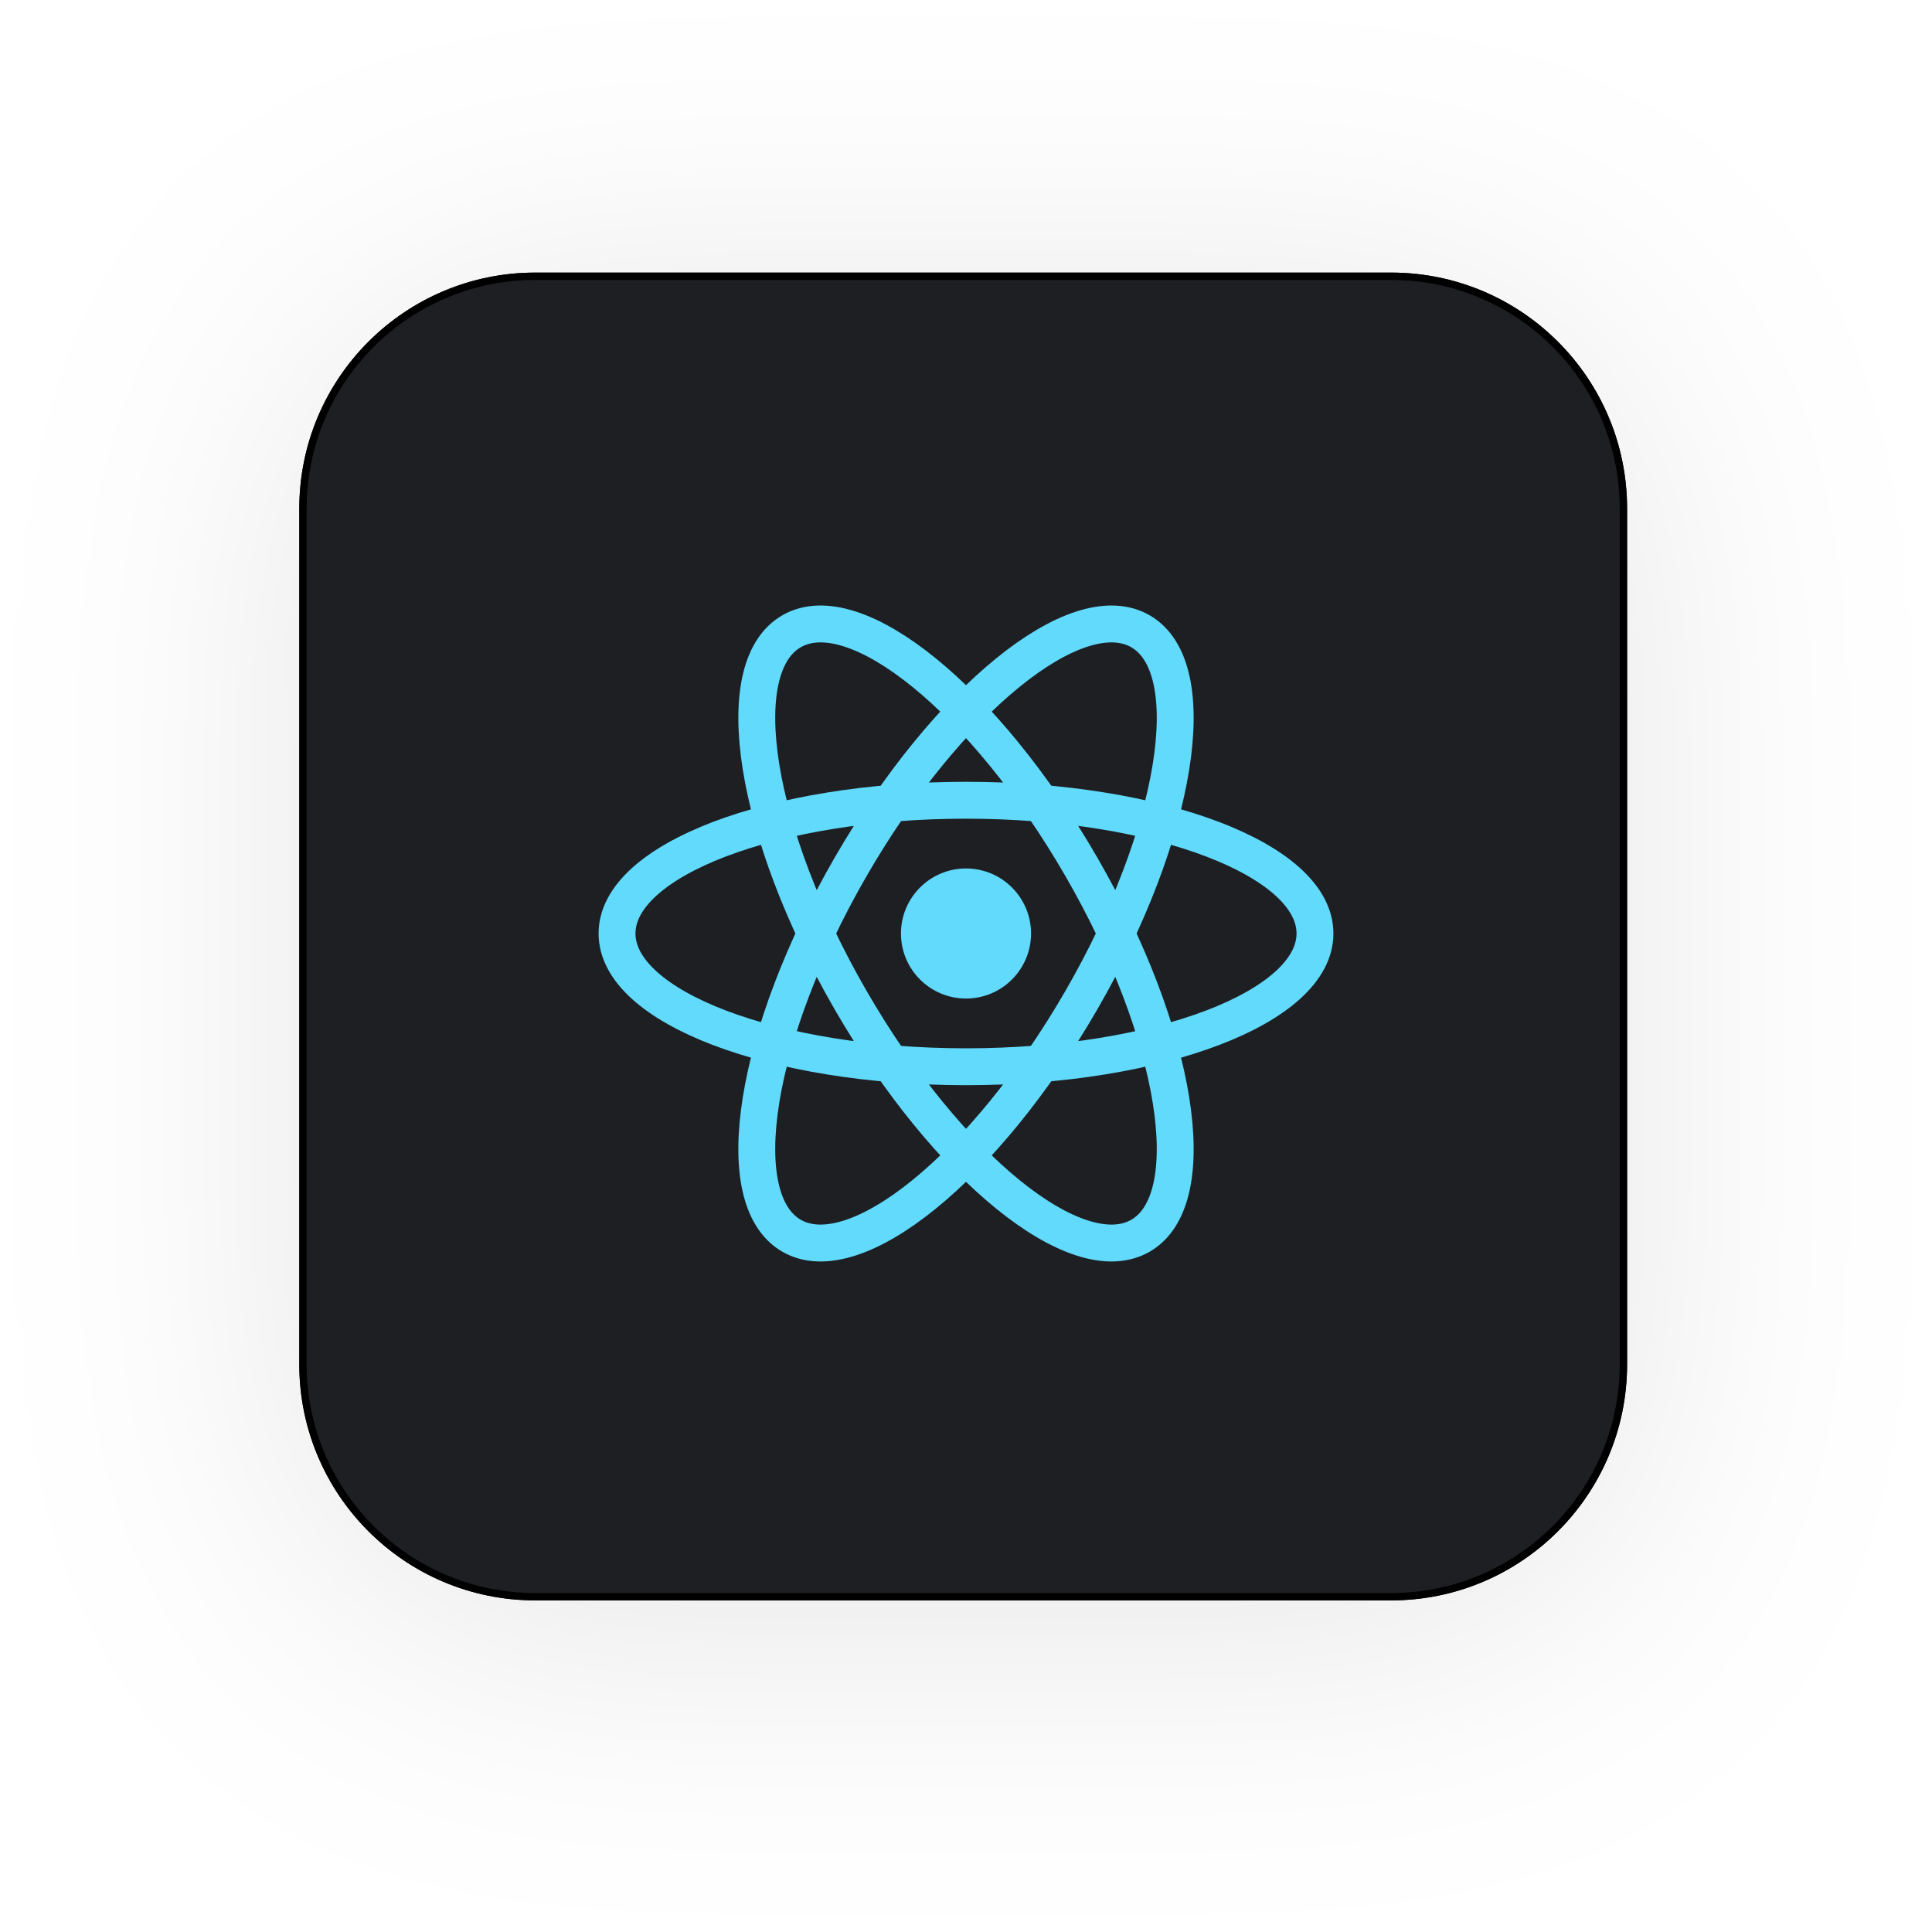
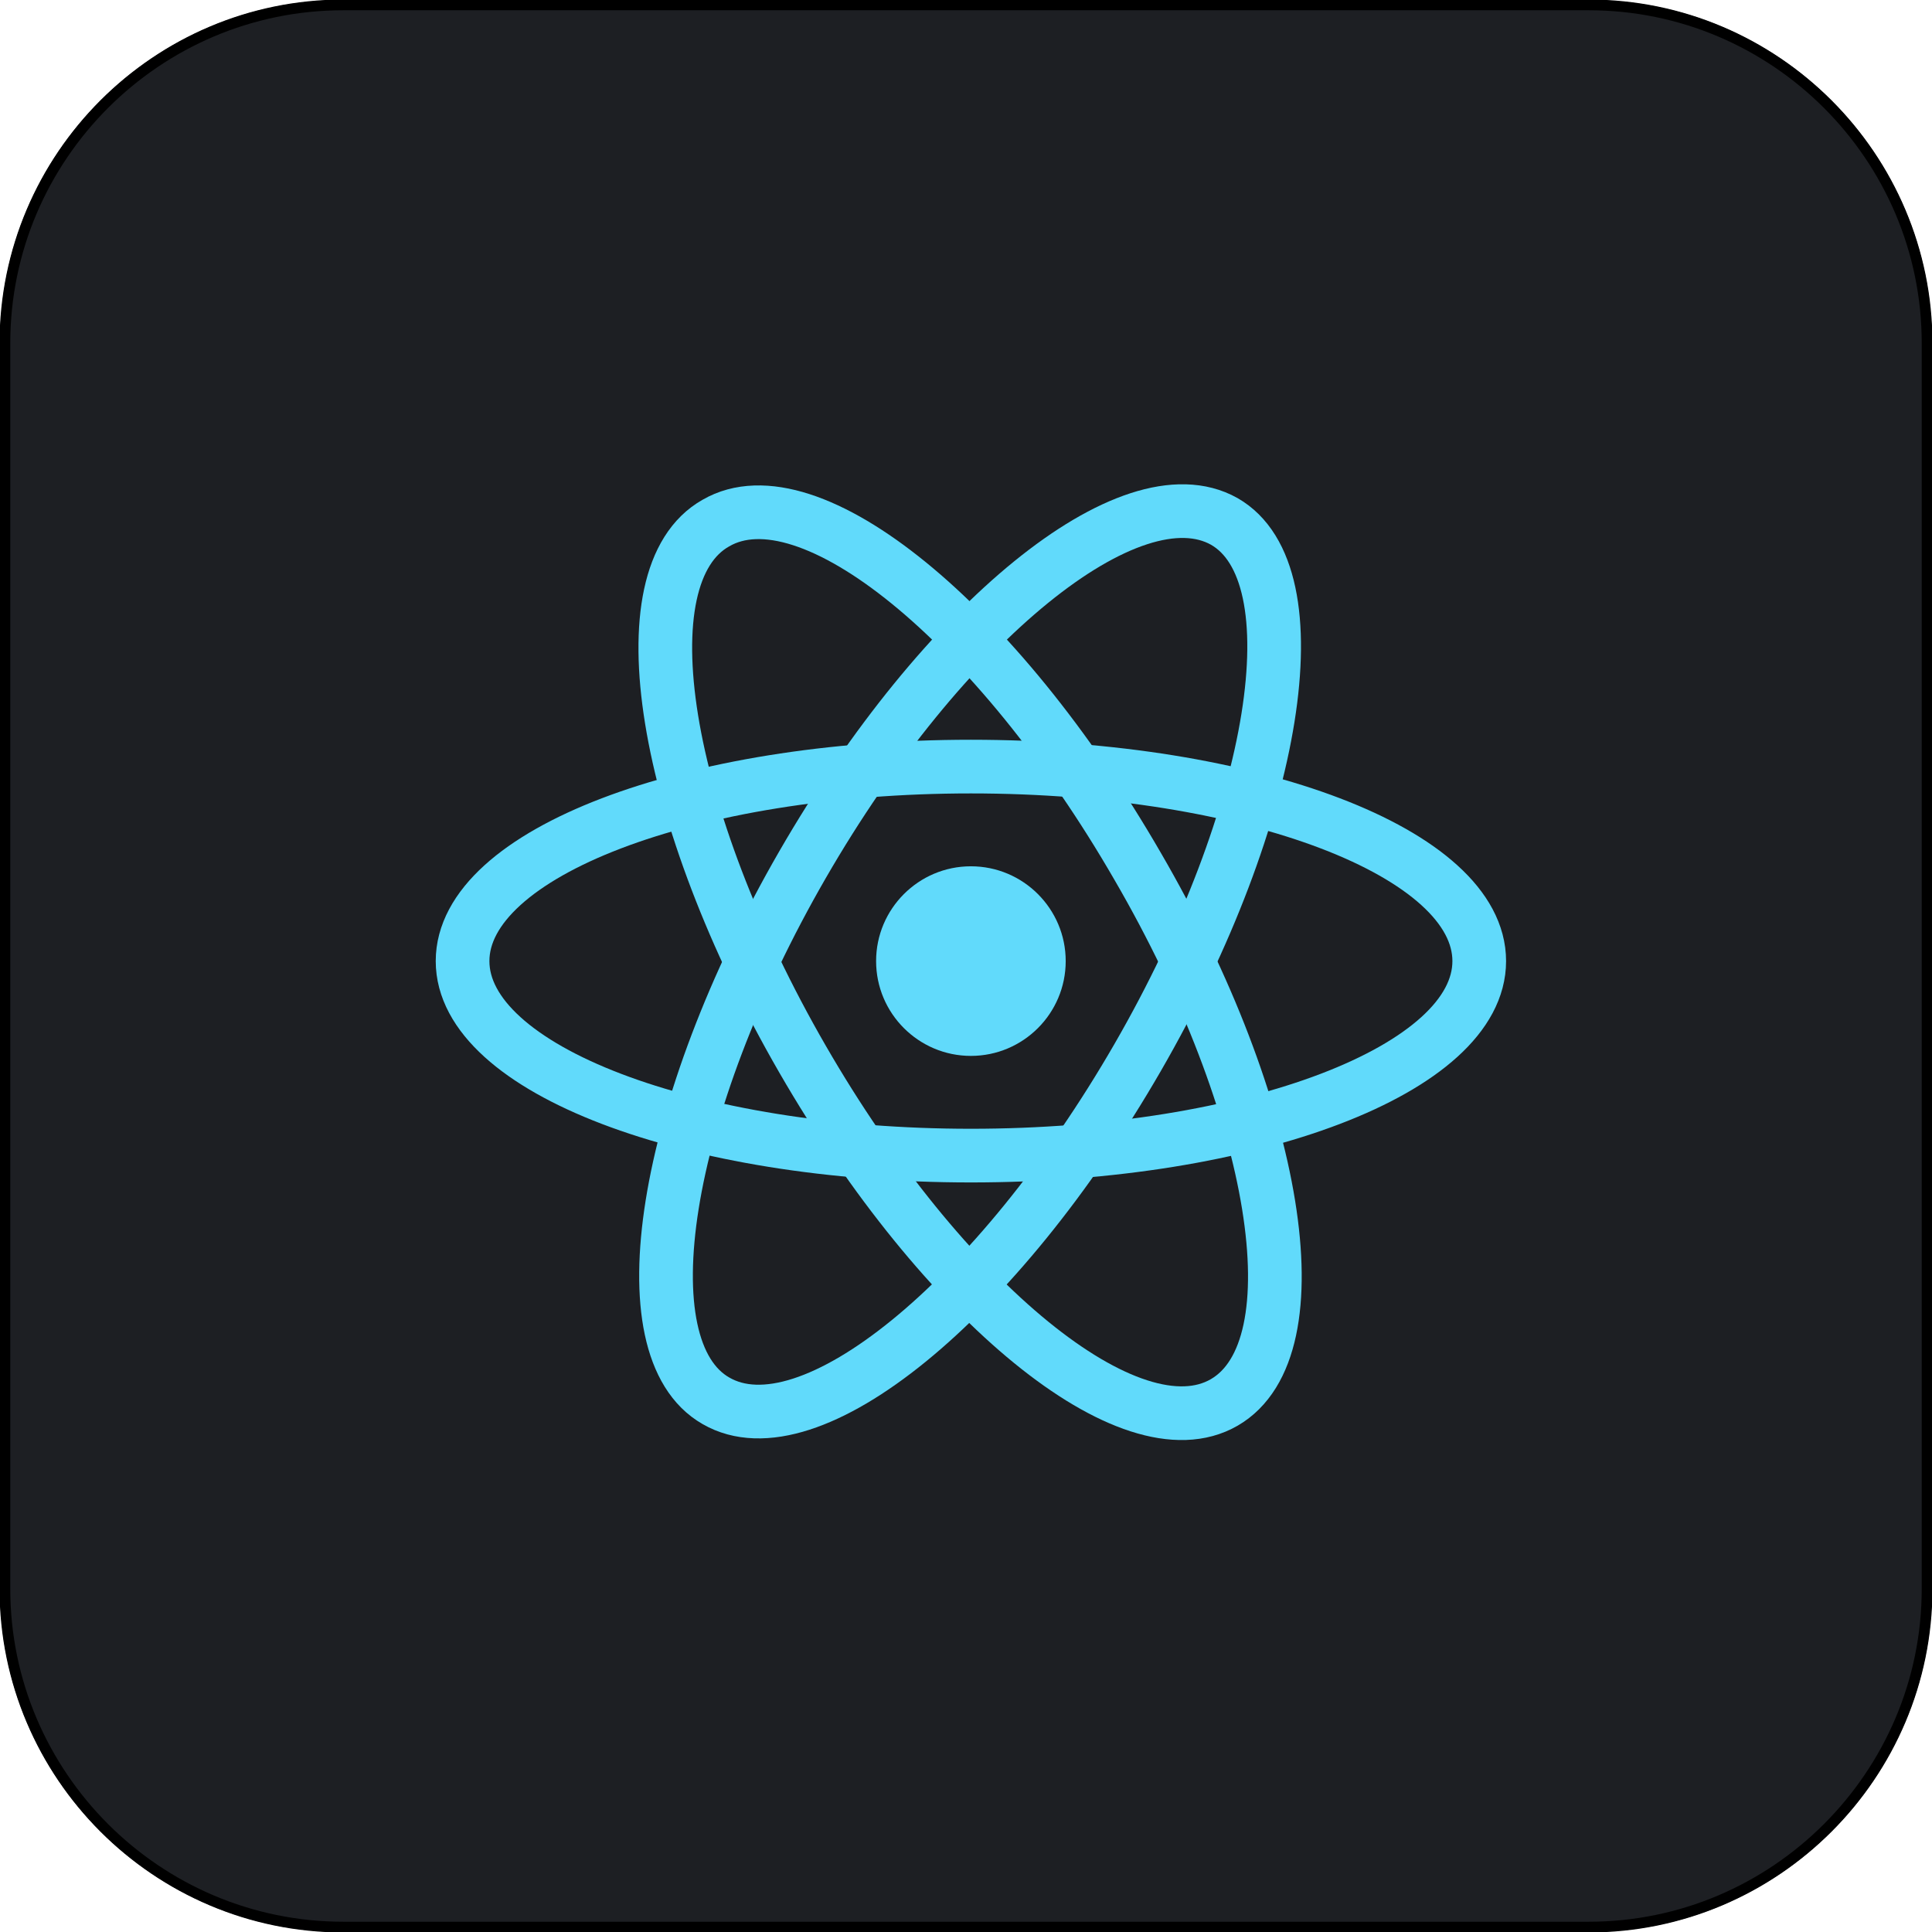
- <svg xmlns="http://www.w3.org/2000/svg" width="172" height="172" viewBox="0 0 172 172" fill="none">
-   <g filter="url(#filter0_d_9_106)">
-     <rect x="26.644" y="24.267" width="118.213" height="118.213" rx="21.016" fill="#1D1F23" />
-     <rect x="26.972" y="24.595" width="117.556" height="117.556" rx="20.687" stroke="black" stroke-width="0.657" />
+ <svg xmlns="http://www.w3.org/2000/svg" version="1.1" id="Layer_1" x="0px" y="0px" viewBox="0 0 118.2 118.2" style="enable-background:new 0 0 118.2 118.2;" xml:space="preserve">
+   <style type="text/css">
+ 	.st0{fill:#1D1F23;}
+ 	.st1{fill:none;stroke:#000000;stroke-width:0.657;}
+ 	.st2{fill:#61DAFB;}
+ 	.st3{fill:none;stroke:#61DAFB;stroke-width:3.284;}
+ </style>
+   <g>
+     <path class="st0" d="M21,0h76.2c11.6,0,21,9.4,21,21v76.2c0,11.6-9.4,21-21,21H21c-11.6,0-21-9.4-21-21V21C0,9.4,9.4,0,21,0z" />
+     <path class="st1" d="M21,0.3h76.2c11.4,0,20.7,9.3,20.7,20.7v76.2c0,11.4-9.3,20.7-20.7,20.7H21c-11.4,0-20.7-9.3-20.7-20.7V21   C0.3,9.6,9.6,0.3,21,0.3z" />
  </g>
-   <path d="M86 88.896C89.198 88.896 91.79 86.304 91.79 83.106C91.79 79.909 89.198 77.317 86 77.317C82.802 77.317 80.21 79.909 80.21 83.106C80.21 86.304 82.802 88.896 86 88.896Z" fill="#61DAFB" />
-   <path d="M86 94.969C103.158 94.969 117.068 89.658 117.068 83.106C117.068 76.555 103.158 71.244 86 71.244C68.842 71.244 54.932 76.555 54.932 83.106C54.932 89.658 68.842 94.969 86 94.969Z" stroke="#61DAFB" stroke-width="3.284" />
-   <path d="M75.727 89.038C84.306 103.897 95.86 113.288 101.534 110.012C107.208 106.736 104.852 92.035 96.273 77.175C87.694 62.316 76.14 52.925 70.466 56.201C64.792 59.476 67.148 74.178 75.727 89.038Z" stroke="#61DAFB" stroke-width="3.284" />
-   <path d="M75.727 77.175C67.148 92.035 64.792 106.736 70.466 110.012C76.14 113.288 87.694 103.897 96.273 89.037C104.852 74.178 107.208 59.476 101.534 56.201C95.86 52.925 84.306 62.316 75.727 77.175Z" stroke="#61DAFB" stroke-width="3.284" />
-   <defs>
-     <filter id="filter0_d_9_106" x="0.374" y="0.624" width="170.752" height="170.752" filterUnits="userSpaceOnUse" color-interpolation-filters="sRGB">
-       <feFlood flood-opacity="0" result="BackgroundImageFix" />
-       <feColorMatrix in="SourceAlpha" type="matrix" values="0 0 0 0 0 0 0 0 0 0 0 0 0 0 0 0 0 0 127 0" result="hardAlpha" />
-       <feOffset dy="2.627" />
-       <feGaussianBlur stdDeviation="13.135" />
-       <feComposite in2="hardAlpha" operator="out" />
-       <feColorMatrix type="matrix" values="0 0 0 0 0.037 0 0 0 0 0.035 0 0 0 0 0.048 0 0 0 0.1 0" />
-       <feBlend mode="normal" in2="BackgroundImageFix" result="effect1_dropShadow_9_106" />
-       <feBlend mode="normal" in="SourceGraphic" in2="effect1_dropShadow_9_106" result="shape" />
-     </filter>
-   </defs>
+   <path class="st2" d="M59.4,64.6c3.2,0,5.8-2.6,5.8-5.8S62.6,53,59.4,53s-5.8,2.6-5.8,5.8S56.2,64.6,59.4,64.6z" />
+   <path class="st3" d="M59.4,70.7c17.2,0,31.1-5.3,31.1-11.9c0-6.6-13.9-11.9-31.1-11.9c-17.2,0-31.1,5.3-31.1,11.9  C28.3,65.4,42.2,70.7,59.4,70.7z" />
+   <path class="st3" d="M49.1,64.8c8.6,14.9,20.1,24.3,25.8,21c5.7-3.3,3.3-18-5.3-32.8c-8.6-14.9-20.1-24.3-25.8-21  C38.1,35.2,40.5,49.9,49.1,64.8z" />
+   <path class="st3" d="M49.1,52.9c-8.6,14.9-10.9,29.6-5.3,32.8c5.7,3.3,17.2-6.1,25.8-21c8.6-14.9,10.9-29.6,5.3-32.8  C69.2,28.7,57.7,38,49.1,52.9z" />
</svg>
